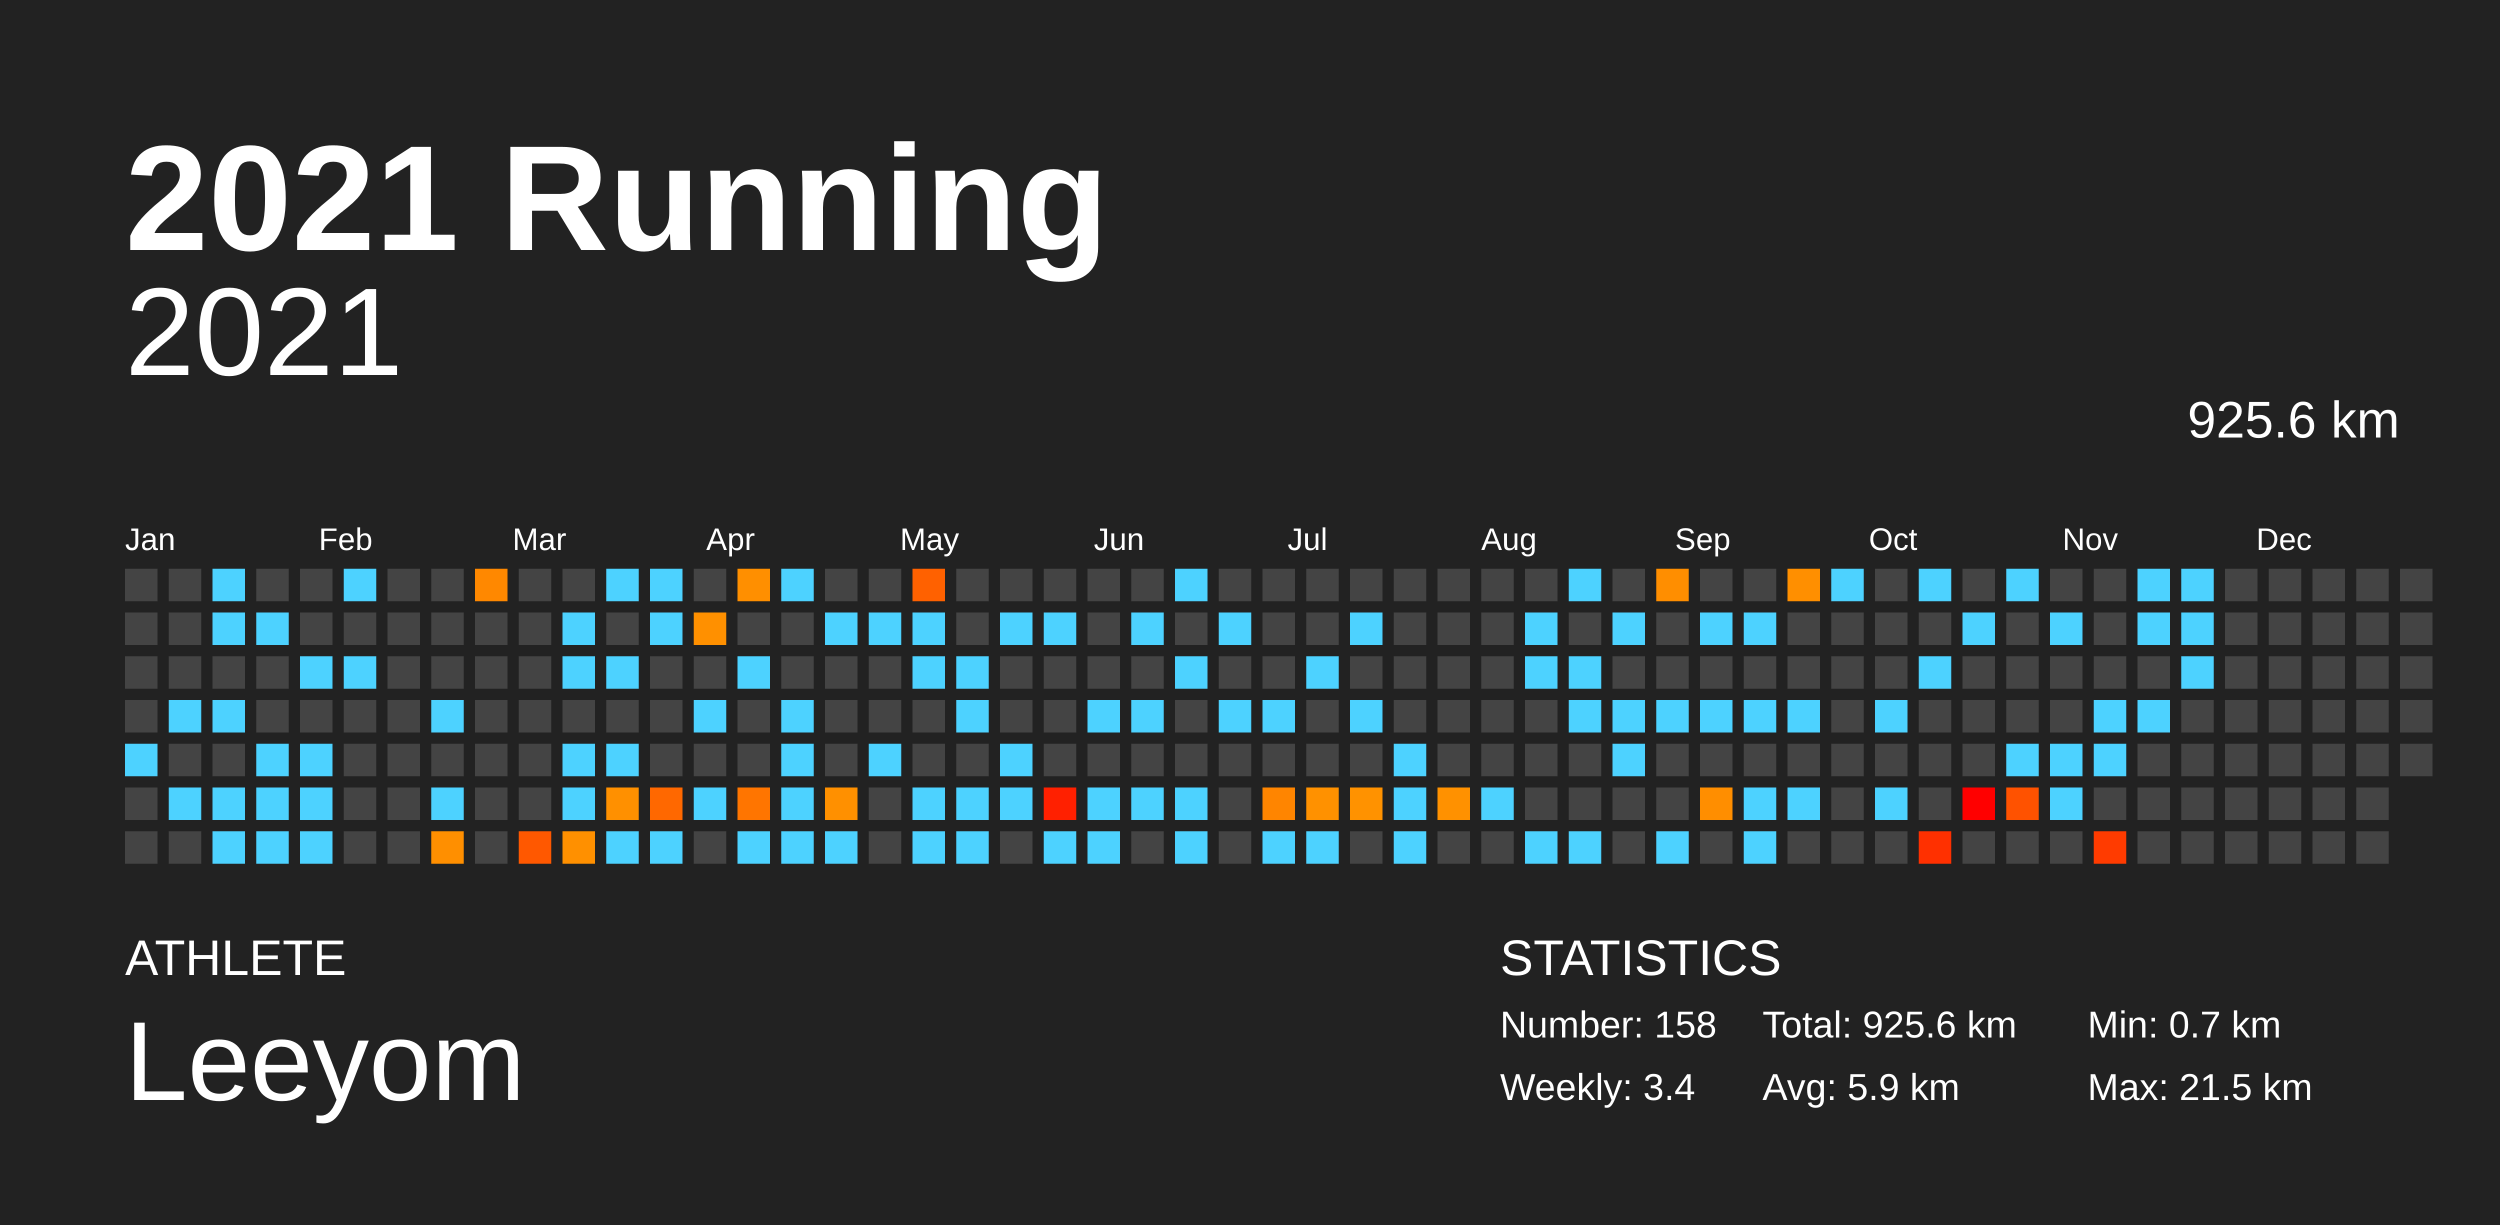
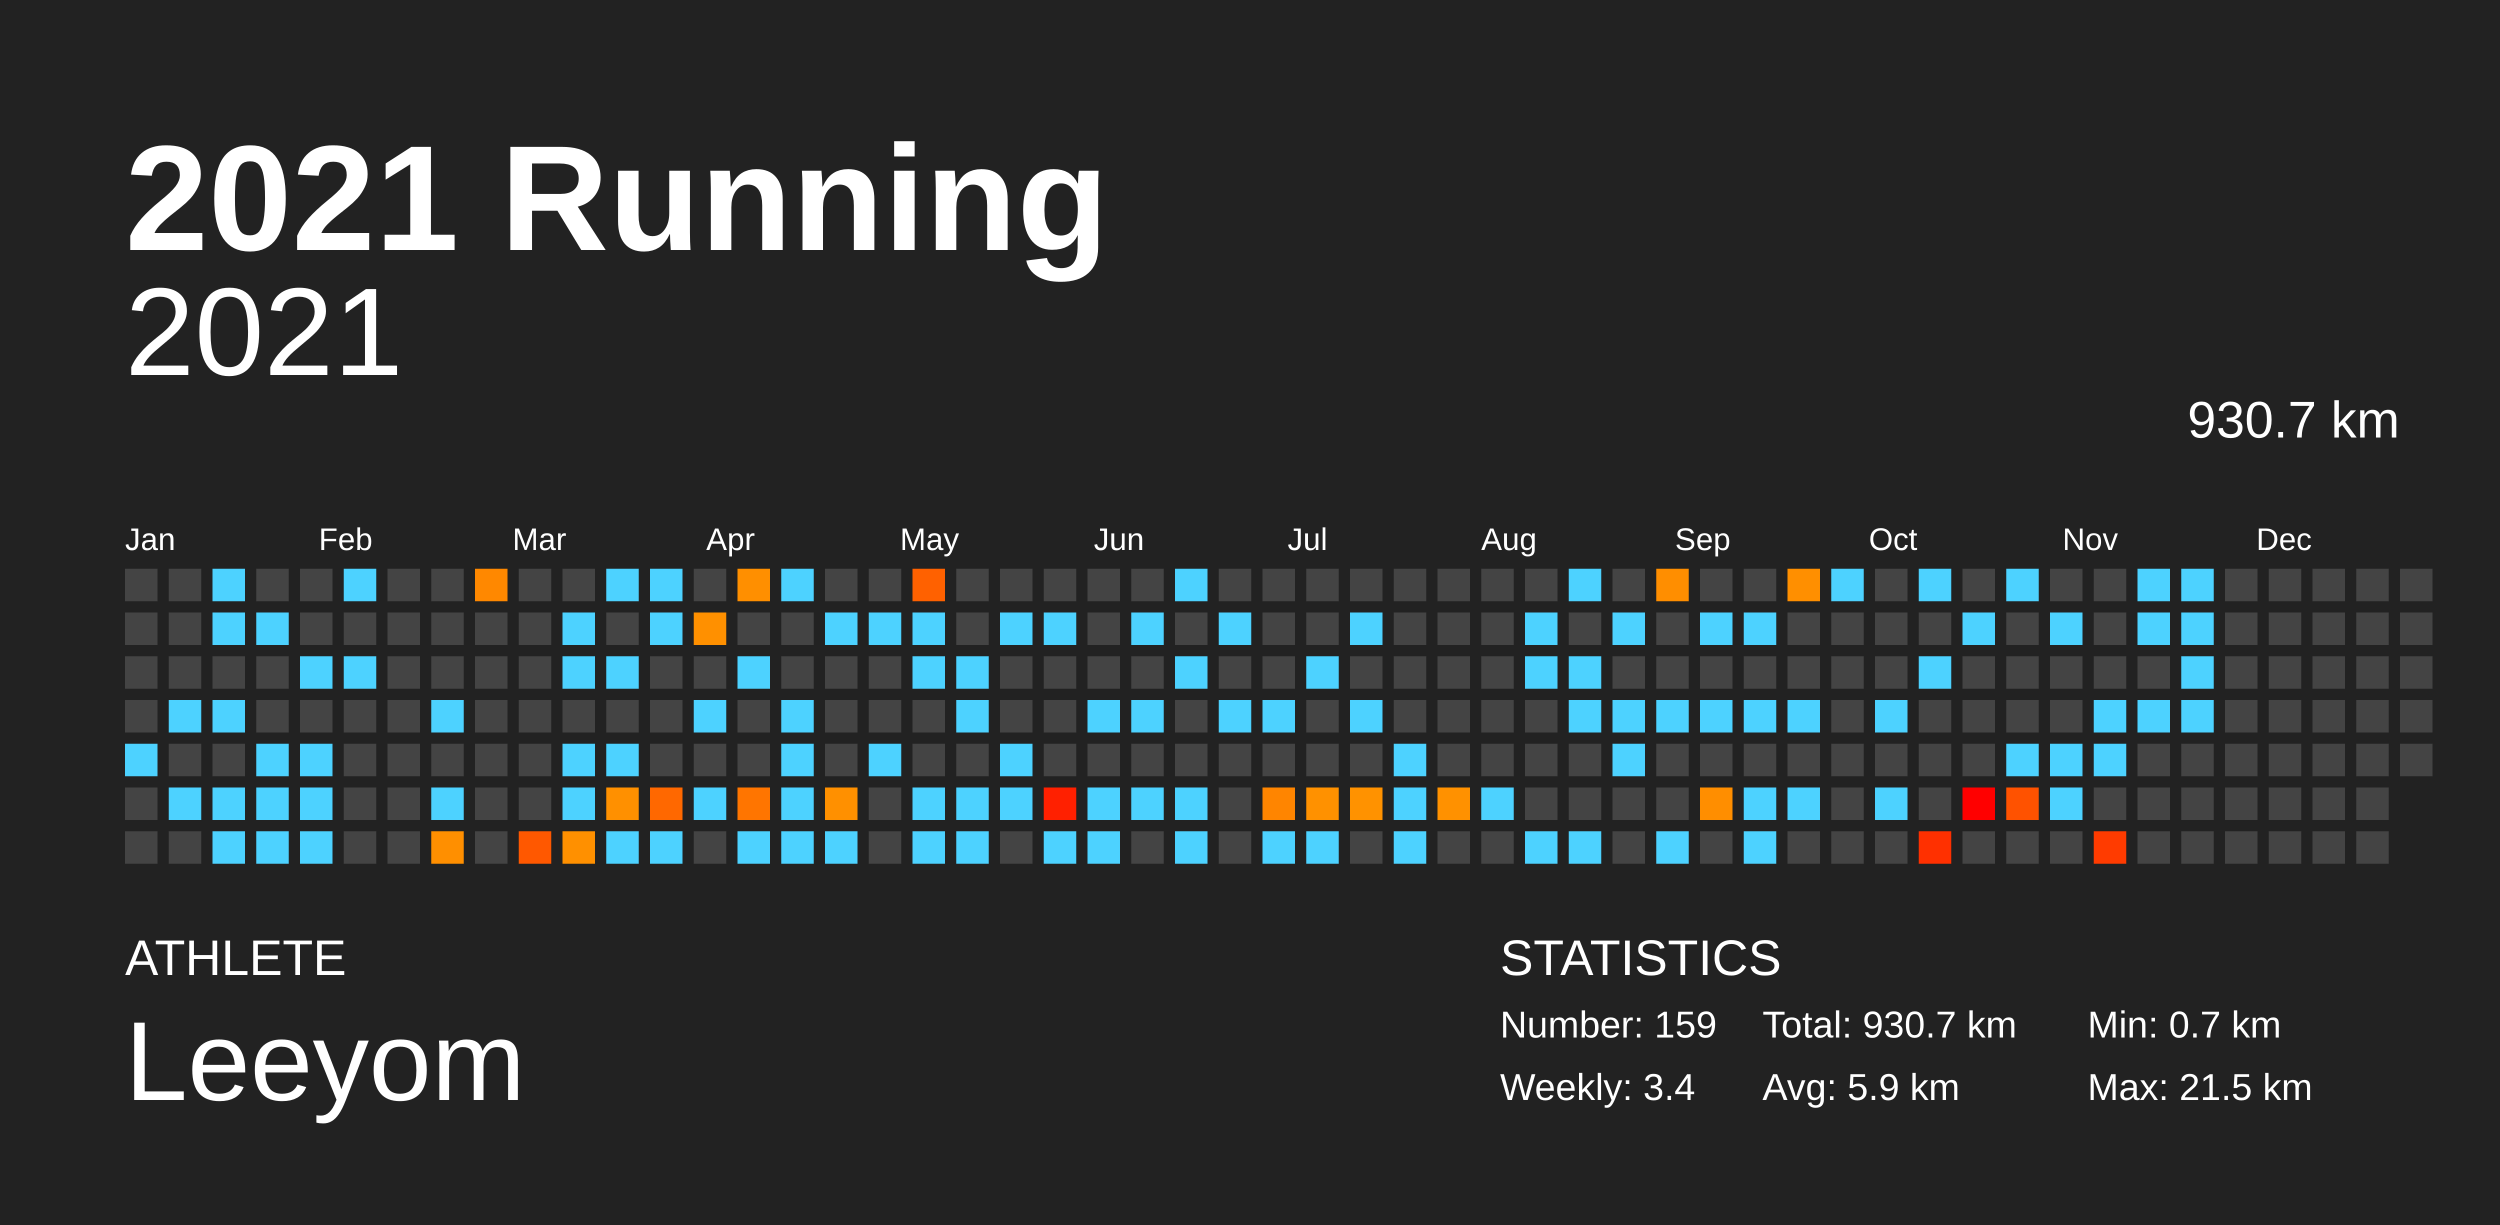
<svg xmlns="http://www.w3.org/2000/svg" baseProfile="full" height="98mm" version="1.1" viewBox="0,0,200,98" width="200mm">
  <defs />
  <rect fill="#222222" height="98" width="200" x="0" y="0" />
  <text fill="#FFFFFF" style="font-size:12px; font-family:Arial; font-weight:bold;" x="10" y="20">2021 Running</text>
  <text fill="#FFFFFF" style="font-size:4px; font-family:Arial" x="10" y="78">ATHLETE</text>
  <text fill="#FFFFFF" style="font-size:9px; font-family:Arial" x="10" y="88">Leeyom</text>
  <text fill="#FFFFFF" style="font-size:4px; font-family:Arial" x="120" y="78">STATISTICS</text>
-   <text fill="#FFFFFF" style="font-size:3px; font-family:Arial" x="120" y="83">Number: 158</text>
+   <text fill="#FFFFFF" style="font-size:3px; font-family:Arial" x="120" y="83">Number: 159</text>
  <text fill="#FFFFFF" style="font-size:3px; font-family:Arial" x="120" y="88">Weekly: 3.4</text>
-   <text fill="#FFFFFF" style="font-size:3px; font-family:Arial" x="141" y="83">Total: 925.6 km</text>
+   <text fill="#FFFFFF" style="font-size:3px; font-family:Arial" x="141" y="83">Total: 930.7 km</text>
  <text fill="#FFFFFF" style="font-size:3px; font-family:Arial" x="141" y="88">Avg: 5.9 km</text>
  <text fill="#FFFFFF" style="font-size:3px; font-family:Arial" x="167" y="83">Min: 0.7 km</text>
  <text fill="#FFFFFF" style="font-size:3px; font-family:Arial" x="167" y="88">Max: 21.5 km</text>
  <text alignment-baseline="hanging" fill="#FFFFFF" style="font-size:10.0px; font-family:Arial;" x="10" y="30">2021</text>
-   <text alignment-baseline="hanging" fill="#FFFFFF" style="font-size:4.125px; font-family:Arial;" x="175" y="35">925.6 km</text>
+   <text alignment-baseline="hanging" fill="#FFFFFF" style="font-size:4.125px; font-family:Arial;" x="175" y="35">930.7 km</text>
  <text fill="#FFFFFF" style="font-size:2.5px; font-family:Arial" x="10.0" y="44">Jan</text>
  <text fill="#FFFFFF" style="font-size:2.5px; font-family:Arial" x="25.5" y="44">Feb</text>
  <text fill="#FFFFFF" style="font-size:2.5px; font-family:Arial" x="41.0" y="44">Mar</text>
  <text fill="#FFFFFF" style="font-size:2.5px; font-family:Arial" x="56.5" y="44">Apr</text>
  <text fill="#FFFFFF" style="font-size:2.5px; font-family:Arial" x="72.0" y="44">May</text>
  <text fill="#FFFFFF" style="font-size:2.5px; font-family:Arial" x="87.5" y="44">Jun</text>
  <text fill="#FFFFFF" style="font-size:2.5px; font-family:Arial" x="103.0" y="44">Jul</text>
  <text fill="#FFFFFF" style="font-size:2.5px; font-family:Arial" x="118.5" y="44">Aug</text>
  <text fill="#FFFFFF" style="font-size:2.5px; font-family:Arial" x="134.0" y="44">Sep</text>
  <text fill="#FFFFFF" style="font-size:2.5px; font-family:Arial" x="149.5" y="44">Oct</text>
  <text fill="#FFFFFF" style="font-size:2.5px; font-family:Arial" x="165.0" y="44">Nov</text>
  <text fill="#FFFFFF" style="font-size:2.5px; font-family:Arial" x="180.5" y="44">Dec</text>
  <rect fill="#444444" height="2.6" width="2.6" x="10.0" y="45.5" />
  <rect fill="#444444" height="2.6" width="2.6" x="10.0" y="49.0" />
  <rect fill="#444444" height="2.6" width="2.6" x="10.0" y="52.5" />
  <rect fill="#444444" height="2.6" width="2.6" x="10.0" y="56.0" />
  <rect fill="#4dd2ff" height="2.6" width="2.6" x="10.0" y="59.5" />
  <rect fill="#444444" height="2.6" width="2.6" x="10.0" y="63.0" />
  <rect fill="#444444" height="2.6" width="2.6" x="10.0" y="66.5" />
  <rect fill="#444444" height="2.6" width="2.6" x="13.5" y="45.5" />
  <rect fill="#444444" height="2.6" width="2.6" x="13.5" y="49.0" />
  <rect fill="#444444" height="2.6" width="2.6" x="13.5" y="52.5" />
  <rect fill="#4dd2ff" height="2.6" width="2.6" x="13.5" y="56.0" />
  <rect fill="#444444" height="2.6" width="2.6" x="13.5" y="59.5" />
  <rect fill="#4dd2ff" height="2.6" width="2.6" x="13.5" y="63.0" />
  <rect fill="#444444" height="2.6" width="2.6" x="13.5" y="66.5" />
  <rect fill="#4dd2ff" height="2.6" width="2.6" x="17.0" y="45.5" />
  <rect fill="#4dd2ff" height="2.6" width="2.6" x="17.0" y="49.0" />
  <rect fill="#444444" height="2.6" width="2.6" x="17.0" y="52.5" />
  <rect fill="#4dd2ff" height="2.6" width="2.6" x="17.0" y="56.0" />
  <rect fill="#444444" height="2.6" width="2.6" x="17.0" y="59.5" />
  <rect fill="#4dd2ff" height="2.6" width="2.6" x="17.0" y="63.0" />
  <rect fill="#4dd2ff" height="2.6" width="2.6" x="17.0" y="66.5" />
  <rect fill="#444444" height="2.6" width="2.6" x="20.5" y="45.5" />
  <rect fill="#4dd2ff" height="2.6" width="2.6" x="20.5" y="49.0" />
  <rect fill="#444444" height="2.6" width="2.6" x="20.5" y="52.5" />
  <rect fill="#444444" height="2.6" width="2.6" x="20.5" y="56.0" />
  <rect fill="#4dd2ff" height="2.6" width="2.6" x="20.5" y="59.5" />
  <rect fill="#4dd2ff" height="2.6" width="2.6" x="20.5" y="63.0" />
  <rect fill="#4dd2ff" height="2.6" width="2.6" x="20.5" y="66.5" />
  <rect fill="#444444" height="2.6" width="2.6" x="24.0" y="45.5" />
  <rect fill="#444444" height="2.6" width="2.6" x="24.0" y="49.0" />
  <rect fill="#4dd2ff" height="2.6" width="2.6" x="24.0" y="52.5" />
  <rect fill="#444444" height="2.6" width="2.6" x="24.0" y="56.0" />
  <rect fill="#4dd2ff" height="2.6" width="2.6" x="24.0" y="59.5" />
  <rect fill="#4dd2ff" height="2.6" width="2.6" x="24.0" y="63.0" />
  <rect fill="#4dd2ff" height="2.6" width="2.6" x="24.0" y="66.5" />
  <rect fill="#4dd2ff" height="2.6" width="2.6" x="27.5" y="45.5" />
  <rect fill="#444444" height="2.6" width="2.6" x="27.5" y="49.0" />
  <rect fill="#4dd2ff" height="2.6" width="2.6" x="27.5" y="52.5" />
  <rect fill="#444444" height="2.6" width="2.6" x="27.5" y="56.0" />
  <rect fill="#444444" height="2.6" width="2.6" x="27.5" y="59.5" />
  <rect fill="#444444" height="2.6" width="2.6" x="27.5" y="63.0" />
  <rect fill="#444444" height="2.6" width="2.6" x="27.5" y="66.5" />
  <rect fill="#444444" height="2.6" width="2.6" x="31.0" y="45.5" />
  <rect fill="#444444" height="2.6" width="2.6" x="31.0" y="49.0" />
  <rect fill="#444444" height="2.6" width="2.6" x="31.0" y="52.5" />
  <rect fill="#444444" height="2.6" width="2.6" x="31.0" y="56.0" />
  <rect fill="#444444" height="2.6" width="2.6" x="31.0" y="59.5" />
  <rect fill="#444444" height="2.6" width="2.6" x="31.0" y="63.0" />
  <rect fill="#444444" height="2.6" width="2.6" x="31.0" y="66.5" />
  <rect fill="#444444" height="2.6" width="2.6" x="34.5" y="45.5" />
  <rect fill="#444444" height="2.6" width="2.6" x="34.5" y="49.0" />
  <rect fill="#444444" height="2.6" width="2.6" x="34.5" y="52.5" />
  <rect fill="#4dd2ff" height="2.6" width="2.6" x="34.5" y="56.0" />
  <rect fill="#444444" height="2.6" width="2.6" x="34.5" y="59.5" />
  <rect fill="#4dd2ff" height="2.6" width="2.6" x="34.5" y="63.0" />
  <rect fill="#ff8f00" height="2.6" width="2.6" x="34.5" y="66.5" />
  <rect fill="#ff8800" height="2.6" width="2.6" x="38.0" y="45.5" />
  <rect fill="#444444" height="2.6" width="2.6" x="38.0" y="49.0" />
  <rect fill="#444444" height="2.6" width="2.6" x="38.0" y="52.5" />
  <rect fill="#444444" height="2.6" width="2.6" x="38.0" y="56.0" />
  <rect fill="#444444" height="2.6" width="2.6" x="38.0" y="59.5" />
  <rect fill="#444444" height="2.6" width="2.6" x="38.0" y="63.0" />
  <rect fill="#444444" height="2.6" width="2.6" x="38.0" y="66.5" />
  <rect fill="#444444" height="2.6" width="2.6" x="41.5" y="45.5" />
  <rect fill="#444444" height="2.6" width="2.6" x="41.5" y="49.0" />
  <rect fill="#444444" height="2.6" width="2.6" x="41.5" y="52.5" />
  <rect fill="#444444" height="2.6" width="2.6" x="41.5" y="56.0" />
  <rect fill="#444444" height="2.6" width="2.6" x="41.5" y="59.5" />
  <rect fill="#444444" height="2.6" width="2.6" x="41.5" y="63.0" />
  <rect fill="#ff5800" height="2.6" width="2.6" x="41.5" y="66.5" />
  <rect fill="#444444" height="2.6" width="2.6" x="45.0" y="45.5" />
  <rect fill="#4dd2ff" height="2.6" width="2.6" x="45.0" y="49.0" />
  <rect fill="#4dd2ff" height="2.6" width="2.6" x="45.0" y="52.5" />
  <rect fill="#444444" height="2.6" width="2.6" x="45.0" y="56.0" />
  <rect fill="#4dd2ff" height="2.6" width="2.6" x="45.0" y="59.5" />
  <rect fill="#4dd2ff" height="2.6" width="2.6" x="45.0" y="63.0" />
  <rect fill="#ff9000" height="2.6" width="2.6" x="45.0" y="66.5" />
  <rect fill="#4dd2ff" height="2.6" width="2.6" x="48.5" y="45.5" />
  <rect fill="#444444" height="2.6" width="2.6" x="48.5" y="49.0" />
  <rect fill="#4dd2ff" height="2.6" width="2.6" x="48.5" y="52.5" />
  <rect fill="#444444" height="2.6" width="2.6" x="48.5" y="56.0" />
  <rect fill="#4dd2ff" height="2.6" width="2.6" x="48.5" y="59.5" />
  <rect fill="#ff9000" height="2.6" width="2.6" x="48.5" y="63.0" />
  <rect fill="#4dd2ff" height="2.6" width="2.6" x="48.5" y="66.5" />
  <rect fill="#4dd2ff" height="2.6" width="2.6" x="52.0" y="45.5" />
  <rect fill="#4dd2ff" height="2.6" width="2.6" x="52.0" y="49.0" />
  <rect fill="#444444" height="2.6" width="2.6" x="52.0" y="52.5" />
  <rect fill="#444444" height="2.6" width="2.6" x="52.0" y="56.0" />
  <rect fill="#444444" height="2.6" width="2.6" x="52.0" y="59.5" />
  <rect fill="#ff6800" height="2.6" width="2.6" x="52.0" y="63.0" />
  <rect fill="#4dd2ff" height="2.6" width="2.6" x="52.0" y="66.5" />
  <rect fill="#444444" height="2.6" width="2.6" x="55.5" y="45.5" />
  <rect fill="#ff9000" height="2.6" width="2.6" x="55.5" y="49.0" />
  <rect fill="#444444" height="2.6" width="2.6" x="55.5" y="52.5" />
  <rect fill="#4dd2ff" height="2.6" width="2.6" x="55.5" y="56.0" />
  <rect fill="#444444" height="2.6" width="2.6" x="55.5" y="59.5" />
  <rect fill="#4dd2ff" height="2.6" width="2.6" x="55.5" y="63.0" />
  <rect fill="#444444" height="2.6" width="2.6" x="55.5" y="66.5" />
  <rect fill="#ff8f00" height="2.6" width="2.6" x="59.0" y="45.5" />
  <rect fill="#444444" height="2.6" width="2.6" x="59.0" y="49.0" />
  <rect fill="#4dd2ff" height="2.6" width="2.6" x="59.0" y="52.5" />
  <rect fill="#444444" height="2.6" width="2.6" x="59.0" y="56.0" />
  <rect fill="#444444" height="2.6" width="2.6" x="59.0" y="59.5" />
  <rect fill="#ff7500" height="2.6" width="2.6" x="59.0" y="63.0" />
  <rect fill="#4dd2ff" height="2.6" width="2.6" x="59.0" y="66.5" />
  <rect fill="#4dd2ff" height="2.6" width="2.6" x="62.5" y="45.5" />
  <rect fill="#444444" height="2.6" width="2.6" x="62.5" y="49.0" />
  <rect fill="#444444" height="2.6" width="2.6" x="62.5" y="52.5" />
  <rect fill="#4dd2ff" height="2.6" width="2.6" x="62.5" y="56.0" />
  <rect fill="#4dd2ff" height="2.6" width="2.6" x="62.5" y="59.5" />
  <rect fill="#4dd2ff" height="2.6" width="2.6" x="62.5" y="63.0" />
  <rect fill="#4dd2ff" height="2.6" width="2.6" x="62.5" y="66.5" />
  <rect fill="#444444" height="2.6" width="2.6" x="66.0" y="45.5" />
  <rect fill="#4dd2ff" height="2.6" width="2.6" x="66.0" y="49.0" />
  <rect fill="#444444" height="2.6" width="2.6" x="66.0" y="52.5" />
  <rect fill="#444444" height="2.6" width="2.6" x="66.0" y="56.0" />
  <rect fill="#444444" height="2.6" width="2.6" x="66.0" y="59.5" />
  <rect fill="#ff9000" height="2.6" width="2.6" x="66.0" y="63.0" />
  <rect fill="#4dd2ff" height="2.6" width="2.6" x="66.0" y="66.5" />
  <rect fill="#444444" height="2.6" width="2.6" x="69.5" y="45.5" />
  <rect fill="#4dd2ff" height="2.6" width="2.6" x="69.5" y="49.0" />
  <rect fill="#444444" height="2.6" width="2.6" x="69.5" y="52.5" />
  <rect fill="#444444" height="2.6" width="2.6" x="69.5" y="56.0" />
  <rect fill="#4dd2ff" height="2.6" width="2.6" x="69.5" y="59.5" />
  <rect fill="#444444" height="2.6" width="2.6" x="69.5" y="63.0" />
  <rect fill="#444444" height="2.6" width="2.6" x="69.5" y="66.5" />
  <rect fill="#ff6100" height="2.6" width="2.6" x="73.0" y="45.5" />
  <rect fill="#4dd2ff" height="2.6" width="2.6" x="73.0" y="49.0" />
  <rect fill="#4dd2ff" height="2.6" width="2.6" x="73.0" y="52.5" />
  <rect fill="#444444" height="2.6" width="2.6" x="73.0" y="56.0" />
  <rect fill="#444444" height="2.6" width="2.6" x="73.0" y="59.5" />
  <rect fill="#4dd2ff" height="2.6" width="2.6" x="73.0" y="63.0" />
  <rect fill="#4dd2ff" height="2.6" width="2.6" x="73.0" y="66.5" />
  <rect fill="#444444" height="2.6" width="2.6" x="76.5" y="45.5" />
  <rect fill="#444444" height="2.6" width="2.6" x="76.5" y="49.0" />
  <rect fill="#4dd2ff" height="2.6" width="2.6" x="76.5" y="52.5" />
  <rect fill="#4dd2ff" height="2.6" width="2.6" x="76.5" y="56.0" />
  <rect fill="#444444" height="2.6" width="2.6" x="76.5" y="59.5" />
  <rect fill="#4dd2ff" height="2.6" width="2.6" x="76.5" y="63.0" />
  <rect fill="#4dd2ff" height="2.6" width="2.6" x="76.5" y="66.5" />
  <rect fill="#444444" height="2.6" width="2.6" x="80.0" y="45.5" />
  <rect fill="#4dd2ff" height="2.6" width="2.6" x="80.0" y="49.0" />
  <rect fill="#444444" height="2.6" width="2.6" x="80.0" y="52.5" />
  <rect fill="#444444" height="2.6" width="2.6" x="80.0" y="56.0" />
  <rect fill="#4dd2ff" height="2.6" width="2.6" x="80.0" y="59.5" />
  <rect fill="#4dd2ff" height="2.6" width="2.6" x="80.0" y="63.0" />
  <rect fill="#444444" height="2.6" width="2.6" x="80.0" y="66.5" />
  <rect fill="#444444" height="2.6" width="2.6" x="83.5" y="45.5" />
  <rect fill="#4dd2ff" height="2.6" width="2.6" x="83.5" y="49.0" />
  <rect fill="#444444" height="2.6" width="2.6" x="83.5" y="52.5" />
  <rect fill="#444444" height="2.6" width="2.6" x="83.5" y="56.0" />
  <rect fill="#444444" height="2.6" width="2.6" x="83.5" y="59.5" />
  <rect fill="#ff2000" height="2.6" width="2.6" x="83.5" y="63.0" />
  <rect fill="#4dd2ff" height="2.6" width="2.6" x="83.5" y="66.5" />
  <rect fill="#444444" height="2.6" width="2.6" x="87.0" y="45.5" />
  <rect fill="#444444" height="2.6" width="2.6" x="87.0" y="49.0" />
  <rect fill="#444444" height="2.6" width="2.6" x="87.0" y="52.5" />
  <rect fill="#4dd2ff" height="2.6" width="2.6" x="87.0" y="56.0" />
  <rect fill="#444444" height="2.6" width="2.6" x="87.0" y="59.5" />
  <rect fill="#4dd2ff" height="2.6" width="2.6" x="87.0" y="63.0" />
  <rect fill="#4dd2ff" height="2.6" width="2.6" x="87.0" y="66.5" />
  <rect fill="#444444" height="2.6" width="2.6" x="90.5" y="45.5" />
  <rect fill="#4dd2ff" height="2.6" width="2.6" x="90.5" y="49.0" />
  <rect fill="#444444" height="2.6" width="2.6" x="90.5" y="52.5" />
  <rect fill="#4dd2ff" height="2.6" width="2.6" x="90.5" y="56.0" />
  <rect fill="#444444" height="2.6" width="2.6" x="90.5" y="59.5" />
  <rect fill="#4dd2ff" height="2.6" width="2.6" x="90.5" y="63.0" />
  <rect fill="#444444" height="2.6" width="2.6" x="90.5" y="66.5" />
  <rect fill="#4dd2ff" height="2.6" width="2.6" x="94.0" y="45.5" />
  <rect fill="#444444" height="2.6" width="2.6" x="94.0" y="49.0" />
  <rect fill="#4dd2ff" height="2.6" width="2.6" x="94.0" y="52.5" />
  <rect fill="#444444" height="2.6" width="2.6" x="94.0" y="56.0" />
  <rect fill="#444444" height="2.6" width="2.6" x="94.0" y="59.5" />
  <rect fill="#4dd2ff" height="2.6" width="2.6" x="94.0" y="63.0" />
  <rect fill="#4dd2ff" height="2.6" width="2.6" x="94.0" y="66.5" />
  <rect fill="#444444" height="2.6" width="2.6" x="97.5" y="45.5" />
  <rect fill="#4dd2ff" height="2.6" width="2.6" x="97.5" y="49.0" />
  <rect fill="#444444" height="2.6" width="2.6" x="97.5" y="52.5" />
  <rect fill="#4dd2ff" height="2.6" width="2.6" x="97.5" y="56.0" />
  <rect fill="#444444" height="2.6" width="2.6" x="97.5" y="59.5" />
  <rect fill="#444444" height="2.6" width="2.6" x="97.5" y="63.0" />
  <rect fill="#444444" height="2.6" width="2.6" x="97.5" y="66.5" />
  <rect fill="#444444" height="2.6" width="2.6" x="101.0" y="45.5" />
  <rect fill="#444444" height="2.6" width="2.6" x="101.0" y="49.0" />
  <rect fill="#444444" height="2.6" width="2.6" x="101.0" y="52.5" />
  <rect fill="#4dd2ff" height="2.6" width="2.6" x="101.0" y="56.0" />
  <rect fill="#444444" height="2.6" width="2.6" x="101.0" y="59.5" />
  <rect fill="#ff8500" height="2.6" width="2.6" x="101.0" y="63.0" />
  <rect fill="#4dd2ff" height="2.6" width="2.6" x="101.0" y="66.5" />
  <rect fill="#444444" height="2.6" width="2.6" x="104.5" y="45.5" />
  <rect fill="#444444" height="2.6" width="2.6" x="104.5" y="49.0" />
  <rect fill="#4dd2ff" height="2.6" width="2.6" x="104.5" y="52.5" />
  <rect fill="#444444" height="2.6" width="2.6" x="104.5" y="56.0" />
  <rect fill="#444444" height="2.6" width="2.6" x="104.5" y="59.5" />
  <rect fill="#ff9100" height="2.6" width="2.6" x="104.5" y="63.0" />
  <rect fill="#4dd2ff" height="2.6" width="2.6" x="104.5" y="66.5" />
  <rect fill="#444444" height="2.6" width="2.6" x="108.0" y="45.5" />
  <rect fill="#4dd2ff" height="2.6" width="2.6" x="108.0" y="49.0" />
  <rect fill="#444444" height="2.6" width="2.6" x="108.0" y="52.5" />
  <rect fill="#4dd2ff" height="2.6" width="2.6" x="108.0" y="56.0" />
  <rect fill="#444444" height="2.6" width="2.6" x="108.0" y="59.5" />
  <rect fill="#ff9200" height="2.6" width="2.6" x="108.0" y="63.0" />
  <rect fill="#444444" height="2.6" width="2.6" x="108.0" y="66.5" />
  <rect fill="#444444" height="2.6" width="2.6" x="111.5" y="45.5" />
  <rect fill="#444444" height="2.6" width="2.6" x="111.5" y="49.0" />
  <rect fill="#444444" height="2.6" width="2.6" x="111.5" y="52.5" />
  <rect fill="#444444" height="2.6" width="2.6" x="111.5" y="56.0" />
  <rect fill="#4dd2ff" height="2.6" width="2.6" x="111.5" y="59.5" />
  <rect fill="#4dd2ff" height="2.6" width="2.6" x="111.5" y="63.0" />
  <rect fill="#4dd2ff" height="2.6" width="2.6" x="111.5" y="66.5" />
  <rect fill="#444444" height="2.6" width="2.6" x="115.0" y="45.5" />
  <rect fill="#444444" height="2.6" width="2.6" x="115.0" y="49.0" />
  <rect fill="#444444" height="2.6" width="2.6" x="115.0" y="52.5" />
  <rect fill="#444444" height="2.6" width="2.6" x="115.0" y="56.0" />
  <rect fill="#444444" height="2.6" width="2.6" x="115.0" y="59.5" />
  <rect fill="#ff9100" height="2.6" width="2.6" x="115.0" y="63.0" />
  <rect fill="#444444" height="2.6" width="2.6" x="115.0" y="66.5" />
  <rect fill="#444444" height="2.6" width="2.6" x="118.5" y="45.5" />
  <rect fill="#444444" height="2.6" width="2.6" x="118.5" y="49.0" />
  <rect fill="#444444" height="2.6" width="2.6" x="118.5" y="52.5" />
  <rect fill="#444444" height="2.6" width="2.6" x="118.5" y="56.0" />
  <rect fill="#444444" height="2.6" width="2.6" x="118.5" y="59.5" />
  <rect fill="#4dd2ff" height="2.6" width="2.6" x="118.5" y="63.0" />
  <rect fill="#444444" height="2.6" width="2.6" x="118.5" y="66.5" />
  <rect fill="#444444" height="2.6" width="2.6" x="122.0" y="45.5" />
  <rect fill="#4dd2ff" height="2.6" width="2.6" x="122.0" y="49.0" />
  <rect fill="#4dd2ff" height="2.6" width="2.6" x="122.0" y="52.5" />
  <rect fill="#444444" height="2.6" width="2.6" x="122.0" y="56.0" />
  <rect fill="#444444" height="2.6" width="2.6" x="122.0" y="59.5" />
  <rect fill="#444444" height="2.6" width="2.6" x="122.0" y="63.0" />
  <rect fill="#4dd2ff" height="2.6" width="2.6" x="122.0" y="66.5" />
  <rect fill="#4dd2ff" height="2.6" width="2.6" x="125.5" y="45.5" />
  <rect fill="#444444" height="2.6" width="2.6" x="125.5" y="49.0" />
  <rect fill="#4dd2ff" height="2.6" width="2.6" x="125.5" y="52.5" />
  <rect fill="#4dd2ff" height="2.6" width="2.6" x="125.5" y="56.0" />
  <rect fill="#444444" height="2.6" width="2.6" x="125.5" y="59.5" />
  <rect fill="#444444" height="2.6" width="2.6" x="125.5" y="63.0" />
  <rect fill="#4dd2ff" height="2.6" width="2.6" x="125.5" y="66.5" />
  <rect fill="#444444" height="2.6" width="2.6" x="129.0" y="45.5" />
  <rect fill="#4dd2ff" height="2.6" width="2.6" x="129.0" y="49.0" />
  <rect fill="#444444" height="2.6" width="2.6" x="129.0" y="52.5" />
  <rect fill="#4dd2ff" height="2.6" width="2.6" x="129.0" y="56.0" />
  <rect fill="#4dd2ff" height="2.6" width="2.6" x="129.0" y="59.5" />
  <rect fill="#444444" height="2.6" width="2.6" x="129.0" y="63.0" />
  <rect fill="#444444" height="2.6" width="2.6" x="129.0" y="66.5" />
  <rect fill="#ff8e00" height="2.6" width="2.6" x="132.5" y="45.5" />
  <rect fill="#444444" height="2.6" width="2.6" x="132.5" y="49.0" />
  <rect fill="#444444" height="2.6" width="2.6" x="132.5" y="52.5" />
  <rect fill="#4dd2ff" height="2.6" width="2.6" x="132.5" y="56.0" />
  <rect fill="#444444" height="2.6" width="2.6" x="132.5" y="59.5" />
  <rect fill="#444444" height="2.6" width="2.6" x="132.5" y="63.0" />
  <rect fill="#4dd2ff" height="2.6" width="2.6" x="132.5" y="66.5" />
  <rect fill="#444444" height="2.6" width="2.6" x="136.0" y="45.5" />
  <rect fill="#4dd2ff" height="2.6" width="2.6" x="136.0" y="49.0" />
  <rect fill="#444444" height="2.6" width="2.6" x="136.0" y="52.5" />
  <rect fill="#4dd2ff" height="2.6" width="2.6" x="136.0" y="56.0" />
  <rect fill="#444444" height="2.6" width="2.6" x="136.0" y="59.5" />
  <rect fill="#ff8e00" height="2.6" width="2.6" x="136.0" y="63.0" />
  <rect fill="#444444" height="2.6" width="2.6" x="136.0" y="66.5" />
  <rect fill="#444444" height="2.6" width="2.6" x="139.5" y="45.5" />
  <rect fill="#4dd2ff" height="2.6" width="2.6" x="139.5" y="49.0" />
  <rect fill="#444444" height="2.6" width="2.6" x="139.5" y="52.5" />
  <rect fill="#4dd2ff" height="2.6" width="2.6" x="139.5" y="56.0" />
  <rect fill="#444444" height="2.6" width="2.6" x="139.5" y="59.5" />
  <rect fill="#4dd2ff" height="2.6" width="2.6" x="139.5" y="63.0" />
  <rect fill="#4dd2ff" height="2.6" width="2.6" x="139.5" y="66.5" />
  <rect fill="#ff8f00" height="2.6" width="2.6" x="143.0" y="45.5" />
  <rect fill="#444444" height="2.6" width="2.6" x="143.0" y="49.0" />
  <rect fill="#444444" height="2.6" width="2.6" x="143.0" y="52.5" />
  <rect fill="#4dd2ff" height="2.6" width="2.6" x="143.0" y="56.0" />
  <rect fill="#444444" height="2.6" width="2.6" x="143.0" y="59.5" />
  <rect fill="#4dd2ff" height="2.6" width="2.6" x="143.0" y="63.0" />
  <rect fill="#444444" height="2.6" width="2.6" x="143.0" y="66.5" />
  <rect fill="#4dd2ff" height="2.6" width="2.6" x="146.5" y="45.5" />
  <rect fill="#444444" height="2.6" width="2.6" x="146.5" y="49.0" />
  <rect fill="#444444" height="2.6" width="2.6" x="146.5" y="52.5" />
  <rect fill="#444444" height="2.6" width="2.6" x="146.5" y="56.0" />
  <rect fill="#444444" height="2.6" width="2.6" x="146.5" y="59.5" />
  <rect fill="#444444" height="2.6" width="2.6" x="146.5" y="63.0" />
  <rect fill="#444444" height="2.6" width="2.6" x="146.5" y="66.5" />
  <rect fill="#444444" height="2.6" width="2.6" x="150.0" y="45.5" />
  <rect fill="#444444" height="2.6" width="2.6" x="150.0" y="49.0" />
  <rect fill="#444444" height="2.6" width="2.6" x="150.0" y="52.5" />
  <rect fill="#4dd2ff" height="2.6" width="2.6" x="150.0" y="56.0" />
  <rect fill="#444444" height="2.6" width="2.6" x="150.0" y="59.5" />
  <rect fill="#4dd2ff" height="2.6" width="2.6" x="150.0" y="63.0" />
  <rect fill="#444444" height="2.6" width="2.6" x="150.0" y="66.5" />
  <rect fill="#4dd2ff" height="2.6" width="2.6" x="153.5" y="45.5" />
  <rect fill="#444444" height="2.6" width="2.6" x="153.5" y="49.0" />
  <rect fill="#4dd2ff" height="2.6" width="2.6" x="153.5" y="52.5" />
  <rect fill="#444444" height="2.6" width="2.6" x="153.5" y="56.0" />
  <rect fill="#444444" height="2.6" width="2.6" x="153.5" y="59.5" />
  <rect fill="#444444" height="2.6" width="2.6" x="153.5" y="63.0" />
  <rect fill="#ff3000" height="2.6" width="2.6" x="153.5" y="66.5" />
  <rect fill="#444444" height="2.6" width="2.6" x="157.0" y="45.5" />
  <rect fill="#4dd2ff" height="2.6" width="2.6" x="157.0" y="49.0" />
  <rect fill="#444444" height="2.6" width="2.6" x="157.0" y="52.5" />
  <rect fill="#444444" height="2.6" width="2.6" x="157.0" y="56.0" />
  <rect fill="#444444" height="2.6" width="2.6" x="157.0" y="59.5" />
  <rect fill="red" height="2.6" width="2.6" x="157.0" y="63.0" />
  <rect fill="#444444" height="2.6" width="2.6" x="157.0" y="66.5" />
  <rect fill="#4dd2ff" height="2.6" width="2.6" x="160.5" y="45.5" />
  <rect fill="#444444" height="2.6" width="2.6" x="160.5" y="49.0" />
  <rect fill="#444444" height="2.6" width="2.6" x="160.5" y="52.5" />
  <rect fill="#444444" height="2.6" width="2.6" x="160.5" y="56.0" />
  <rect fill="#4dd2ff" height="2.6" width="2.6" x="160.5" y="59.5" />
  <rect fill="#ff5200" height="2.6" width="2.6" x="160.5" y="63.0" />
  <rect fill="#444444" height="2.6" width="2.6" x="160.5" y="66.5" />
  <rect fill="#444444" height="2.6" width="2.6" x="164.0" y="45.5" />
  <rect fill="#4dd2ff" height="2.6" width="2.6" x="164.0" y="49.0" />
  <rect fill="#444444" height="2.6" width="2.6" x="164.0" y="52.5" />
  <rect fill="#444444" height="2.6" width="2.6" x="164.0" y="56.0" />
  <rect fill="#4dd2ff" height="2.6" width="2.6" x="164.0" y="59.5" />
  <rect fill="#4dd2ff" height="2.6" width="2.6" x="164.0" y="63.0" />
  <rect fill="#444444" height="2.6" width="2.6" x="164.0" y="66.5" />
  <rect fill="#444444" height="2.6" width="2.6" x="167.5" y="45.5" />
  <rect fill="#444444" height="2.6" width="2.6" x="167.5" y="49.0" />
  <rect fill="#444444" height="2.6" width="2.6" x="167.5" y="52.5" />
  <rect fill="#4dd2ff" height="2.6" width="2.6" x="167.5" y="56.0" />
  <rect fill="#4dd2ff" height="2.6" width="2.6" x="167.5" y="59.5" />
  <rect fill="#444444" height="2.6" width="2.6" x="167.5" y="63.0" />
  <rect fill="#ff3b00" height="2.6" width="2.6" x="167.5" y="66.5" />
  <rect fill="#4dd2ff" height="2.6" width="2.6" x="171.0" y="45.5" />
  <rect fill="#4dd2ff" height="2.6" width="2.6" x="171.0" y="49.0" />
  <rect fill="#444444" height="2.6" width="2.6" x="171.0" y="52.5" />
  <rect fill="#4dd2ff" height="2.6" width="2.6" x="171.0" y="56.0" />
  <rect fill="#444444" height="2.6" width="2.6" x="171.0" y="59.5" />
  <rect fill="#444444" height="2.6" width="2.6" x="171.0" y="63.0" />
  <rect fill="#444444" height="2.6" width="2.6" x="171.0" y="66.5" />
  <rect fill="#4dd2ff" height="2.6" width="2.6" x="174.5" y="45.5" />
  <rect fill="#4dd2ff" height="2.6" width="2.6" x="174.5" y="49.0" />
  <rect fill="#4dd2ff" height="2.6" width="2.6" x="174.5" y="52.5" />
-   <rect fill="#444444" height="2.6" width="2.6" x="174.5" y="56.0" />
+   <rect fill="#4dd2ff" height="2.6" width="2.6" x="174.5" y="56.0" />
  <rect fill="#444444" height="2.6" width="2.6" x="174.5" y="59.5" />
  <rect fill="#444444" height="2.6" width="2.6" x="174.5" y="63.0" />
  <rect fill="#444444" height="2.6" width="2.6" x="174.5" y="66.5" />
  <rect fill="#444444" height="2.6" width="2.6" x="178.0" y="45.5" />
  <rect fill="#444444" height="2.6" width="2.6" x="178.0" y="49.0" />
  <rect fill="#444444" height="2.6" width="2.6" x="178.0" y="52.5" />
  <rect fill="#444444" height="2.6" width="2.6" x="178.0" y="56.0" />
  <rect fill="#444444" height="2.6" width="2.6" x="178.0" y="59.5" />
  <rect fill="#444444" height="2.6" width="2.6" x="178.0" y="63.0" />
  <rect fill="#444444" height="2.6" width="2.6" x="178.0" y="66.5" />
  <rect fill="#444444" height="2.6" width="2.6" x="181.5" y="45.5" />
  <rect fill="#444444" height="2.6" width="2.6" x="181.5" y="49.0" />
  <rect fill="#444444" height="2.6" width="2.6" x="181.5" y="52.5" />
  <rect fill="#444444" height="2.6" width="2.6" x="181.5" y="56.0" />
  <rect fill="#444444" height="2.6" width="2.6" x="181.5" y="59.5" />
  <rect fill="#444444" height="2.6" width="2.6" x="181.5" y="63.0" />
  <rect fill="#444444" height="2.6" width="2.6" x="181.5" y="66.5" />
  <rect fill="#444444" height="2.6" width="2.6" x="185.0" y="45.5" />
  <rect fill="#444444" height="2.6" width="2.6" x="185.0" y="49.0" />
  <rect fill="#444444" height="2.6" width="2.6" x="185.0" y="52.5" />
  <rect fill="#444444" height="2.6" width="2.6" x="185.0" y="56.0" />
  <rect fill="#444444" height="2.6" width="2.6" x="185.0" y="59.5" />
  <rect fill="#444444" height="2.6" width="2.6" x="185.0" y="63.0" />
  <rect fill="#444444" height="2.6" width="2.6" x="185.0" y="66.5" />
  <rect fill="#444444" height="2.6" width="2.6" x="188.5" y="45.5" />
  <rect fill="#444444" height="2.6" width="2.6" x="188.5" y="49.0" />
  <rect fill="#444444" height="2.6" width="2.6" x="188.5" y="52.5" />
  <rect fill="#444444" height="2.6" width="2.6" x="188.5" y="56.0" />
  <rect fill="#444444" height="2.6" width="2.6" x="188.5" y="59.5" />
  <rect fill="#444444" height="2.6" width="2.6" x="188.5" y="63.0" />
  <rect fill="#444444" height="2.6" width="2.6" x="188.5" y="66.5" />
  <rect fill="#444444" height="2.6" width="2.6" x="192.0" y="45.5" />
  <rect fill="#444444" height="2.6" width="2.6" x="192.0" y="49.0" />
  <rect fill="#444444" height="2.6" width="2.6" x="192.0" y="52.5" />
  <rect fill="#444444" height="2.6" width="2.6" x="192.0" y="56.0" />
  <rect fill="#444444" height="2.6" width="2.6" x="192.0" y="59.5" />
</svg>
